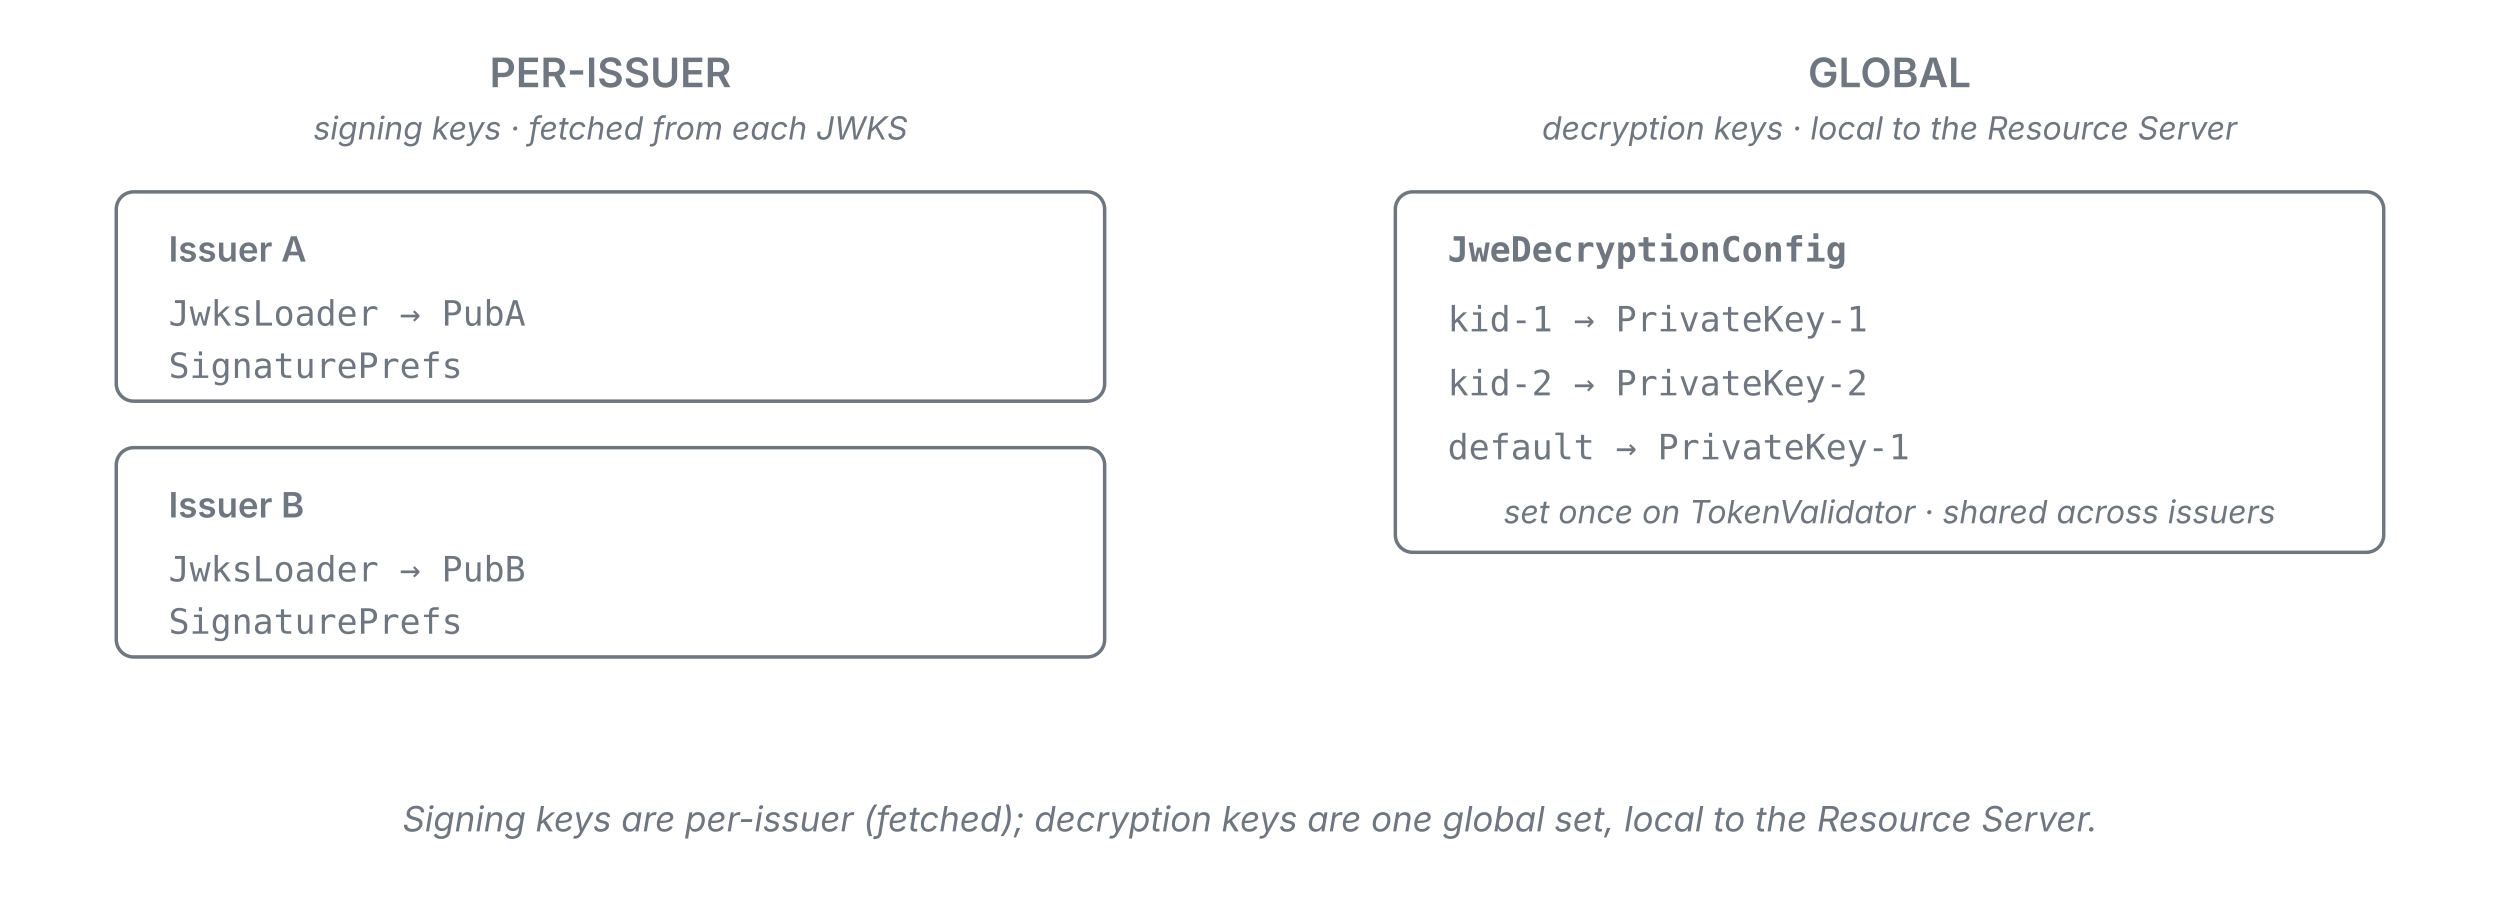
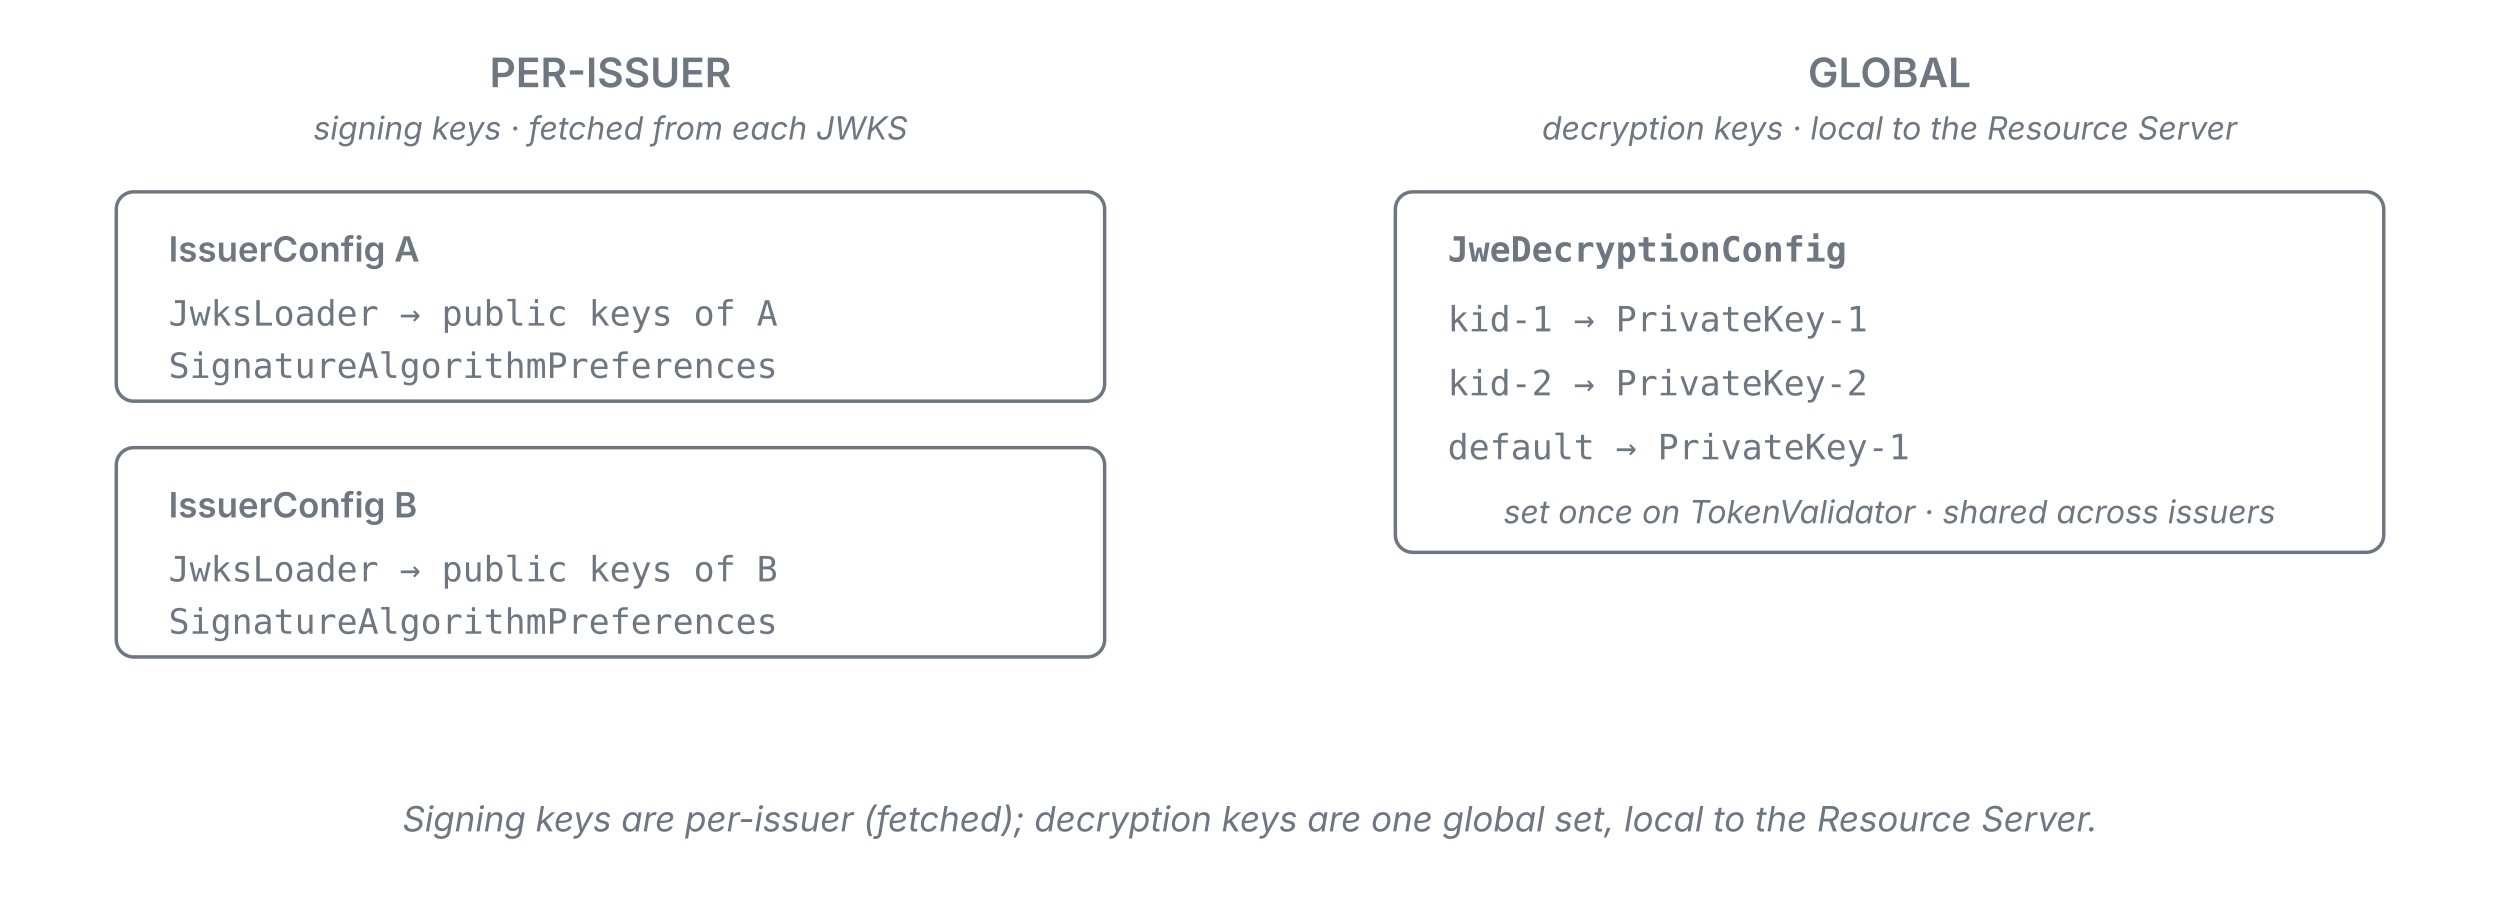
<svg xmlns="http://www.w3.org/2000/svg" viewBox="0 0 860 310" role="img" aria-labelledby="title desc" font-family="ui-sans-serif, -apple-system, system-ui, 'Segoe UI', sans-serif">
  <defs>
    <style>
      .col-header { font-size: 14px; font-weight: 600; fill: #6e7681; text-anchor: middle; }
      .col-sub    { font-size: 11px; fill: #6e7681; text-anchor: middle; font-style: italic; }
      .name       { font-size: 12px; font-weight: 600; fill: #6e7681; }
      .mono       { font-size: 12px; fill: #6e7681; font-family: ui-monospace, "SF Mono", Menlo, Consolas, monospace; }
      .name-mono  { font-size: 12px; font-weight: 700; fill: #6e7681; font-family: ui-monospace, "SF Mono", Menlo, Consolas, monospace; }
      .stroke     { stroke: #6e7681; stroke-width: 1.2; fill: none; }
      .caption    { font-size: 12px; fill: #6e7681; text-anchor: middle; font-style: italic; }
    </style>
  </defs>
  <text x="210" y="30" class="col-header">PER-ISSUER</text>
  <text x="210" y="48" class="col-sub">signing keys · fetched from each JWKS</text>
  <rect class="stroke" x="40" y="66" width="340" height="72" rx="6" ry="6" />
-   <text x="58" y="90" class="name">Issuer A</text>
-   <text x="58" y="112" class="mono">JwksLoader → PubA</text>
-   <text x="58" y="130" class="mono">SignaturePrefs</text>
+   <text x="58" y="90" class="name">IssuerConfig A</text>
+   <text x="58" y="112" class="mono">JwksLoader → public keys of A</text>
+   <text x="58" y="130" class="mono">SignatureAlgorithmPreferences</text>
  <rect class="stroke" x="40" y="154" width="340" height="72" rx="6" ry="6" />
-   <text x="58" y="178" class="name">Issuer B</text>
-   <text x="58" y="200" class="mono">JwksLoader → PubB</text>
-   <text x="58" y="218" class="mono">SignaturePrefs</text>
+   <text x="58" y="178" class="name">IssuerConfig B</text>
+   <text x="58" y="200" class="mono">JwksLoader → public keys of B</text>
+   <text x="58" y="218" class="mono">SignatureAlgorithmPreferences</text>
  <text x="650" y="30" class="col-header">GLOBAL</text>
  <text x="650" y="48" class="col-sub">decryption keys · local to the Resource Server</text>
  <rect class="stroke" x="480" y="66" width="340" height="124" rx="6" ry="6" />
  <text x="498" y="90" class="name-mono">JweDecryptionConfig</text>
  <text x="498" y="114" class="mono">kid-1 → PrivateKey-1</text>
  <text x="498" y="136" class="mono">kid-2 → PrivateKey-2</text>
  <text x="498" y="158" class="mono">default → PrivateKey-1</text>
  <text x="650" y="180" class="col-sub">set once on TokenValidator · shared across issuers</text>
  <text x="430" y="286" class="caption">Signing keys are per-issuer (fetched); decryption keys are one global set, local to the Resource Server.</text>
</svg>
